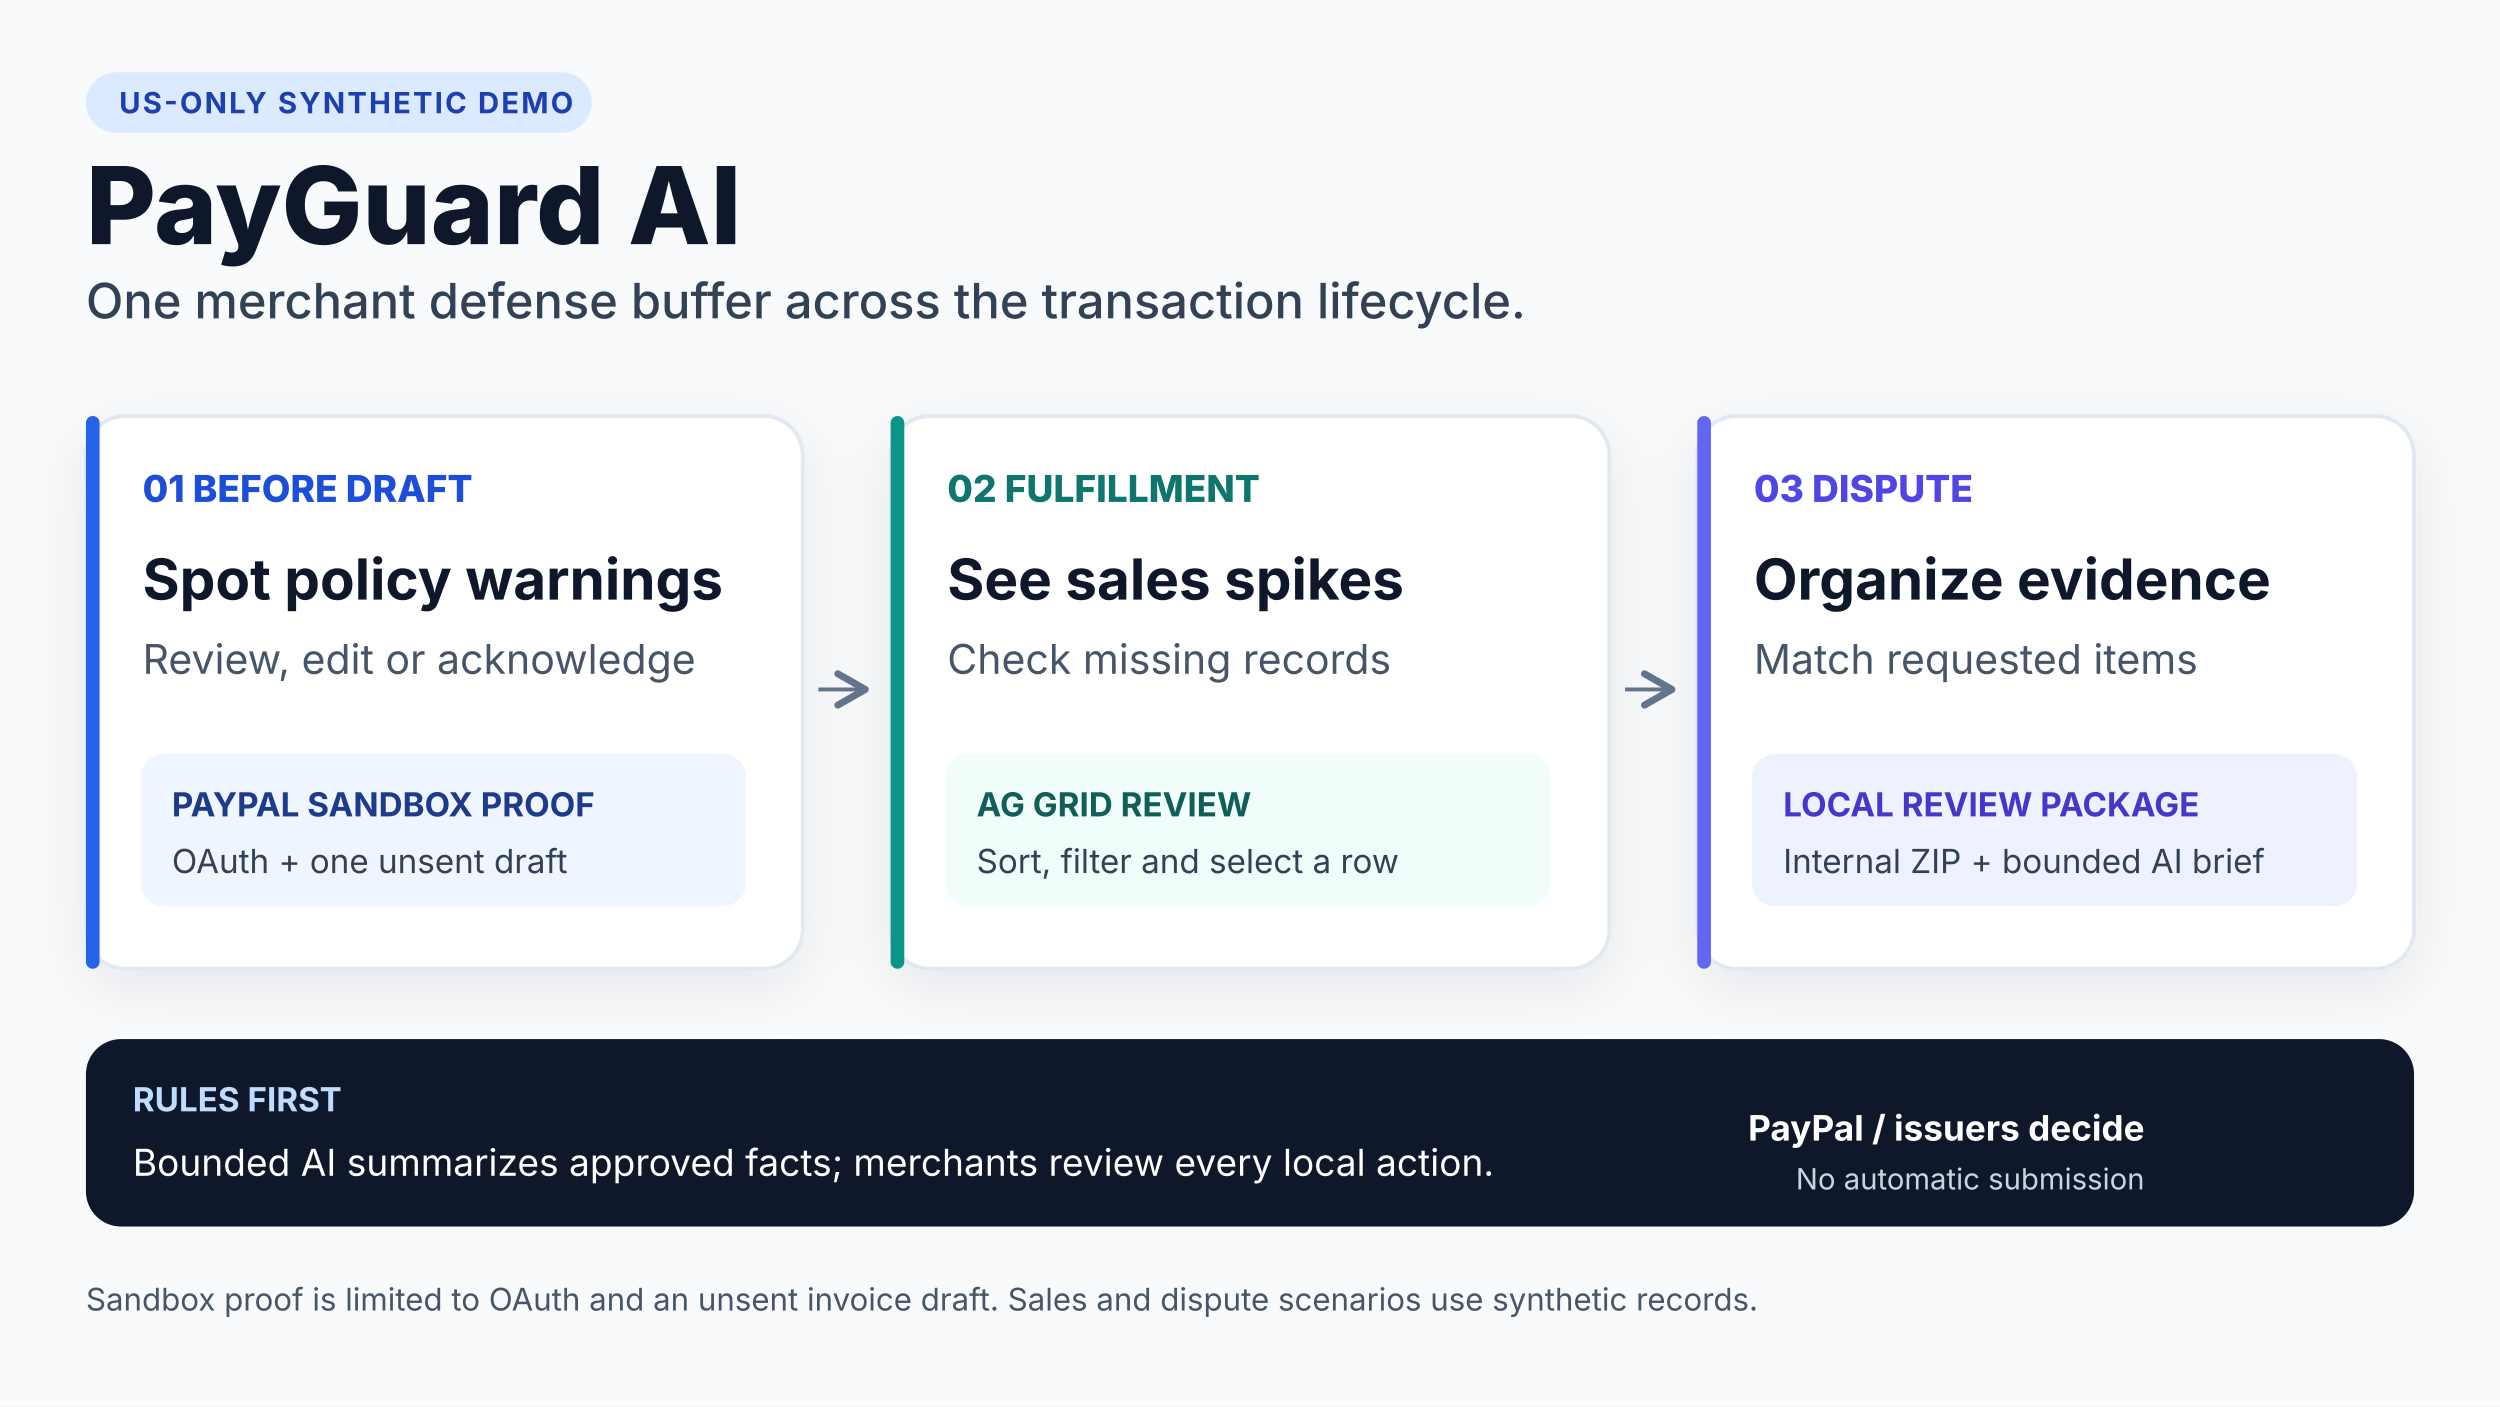
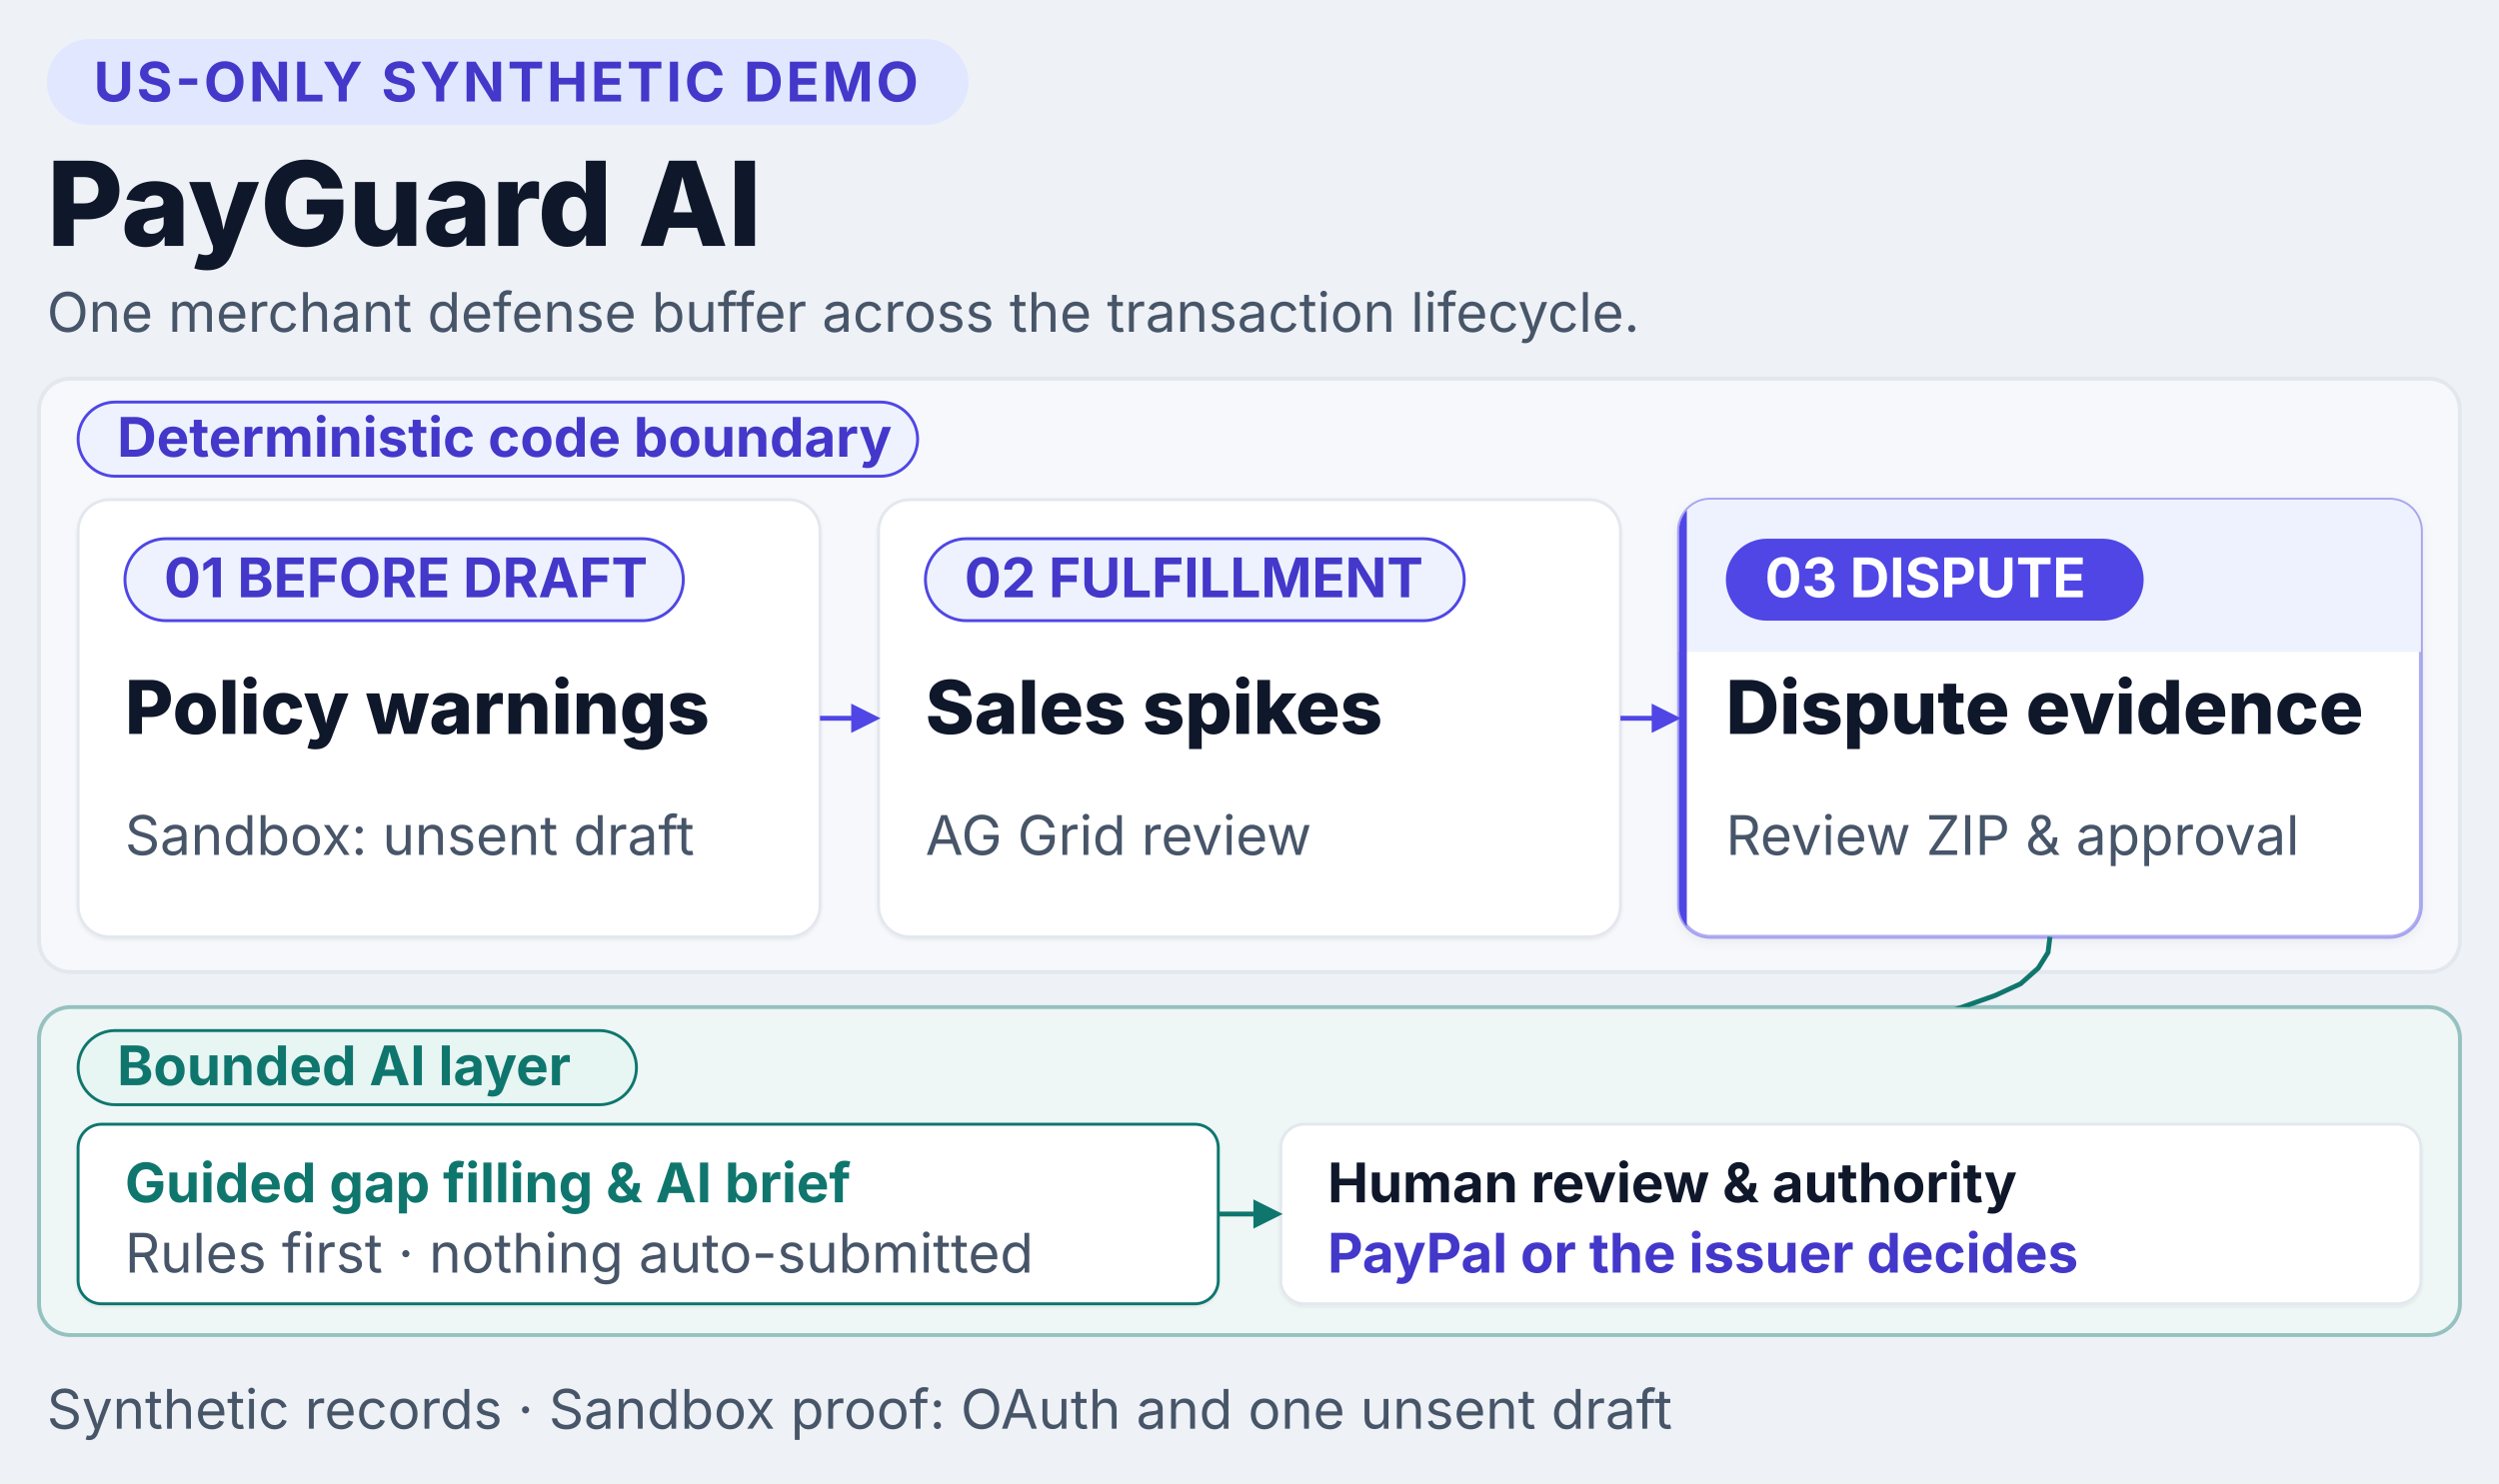
- <svg xmlns="http://www.w3.org/2000/svg" viewBox="0 0 1280 720" role="img" aria-labelledby="title description">
+ <svg xmlns="http://www.w3.org/2000/svg" viewBox="0 0 1280 760" width="1280" height="760" role="img" aria-labelledby="title description" data-embed-width="640" font-family="Inter, Arial, sans-serif">
  <defs>
-     <filter id="shadow" x="-10%" y="-20%" width="120%" height="150%">
-       <feDropShadow dx="0" dy="9" stdDeviation="15" flood-color="#172554" flood-opacity="0.08" />
+     <marker id="arr" viewBox="0 0 10 10" refX="8" refY="5" markerWidth="6" markerHeight="6" orient="auto-start-reverse">
+       <path d="M0 0L10 5L0 10z" fill="#4f46e5" />
+     </marker>
+     <marker id="arr-ai" viewBox="0 0 10 10" refX="8" refY="5" markerWidth="6" markerHeight="6" orient="auto-start-reverse">
+       <path d="M0 0L10 5L0 10z" fill="#0f766e" />
+     </marker>
+     <filter id="l1" x="-5%" y="-10%" width="110%" height="130%">
+       <feDropShadow dx="0" dy="1" stdDeviation="1" flood-color="#0f172a" flood-opacity="0.06" />
    </filter>
-     <marker id="arrow" markerWidth="10" markerHeight="10" refX="8" refY="5" orient="auto">
-       <path d="M1 1 L8 5 L1 9" fill="none" stroke="#64748b" stroke-width="1.8" stroke-linecap="round" stroke-linejoin="round" />
-     </marker>
+     <filter id="l2" x="-10%" y="-20%" width="120%" height="160%">
+       <feDropShadow dx="0" dy="8" stdDeviation="12" flood-color="#0f172a" flood-opacity="0.10" />
+       <feDropShadow dx="0" dy="2" stdDeviation="3" flood-color="#0f172a" flood-opacity="0.06" />
+     </filter>
+     <clipPath id="focal-clip">
+       <rect x="860" y="256" width="380" height="224" rx="16" />
+     </clipPath>
  </defs>
-   <rect width="1280" height="720" fill="#f8fafc" />
-   <rect x="44" y="37" width="259" height="31" rx="15.5" fill="#dbeafe" />
-   <text x="61" y="58" fill="#1e40af" font-family="Inter, Arial, sans-serif" font-size="15" font-weight="700" letter-spacing="1.1">US-ONLY SYNTHETIC DEMO</text>
-   <text x="44" y="125" fill="#0f172a" font-family="Inter, Arial, sans-serif" font-size="55" font-weight="800">PayGuard AI</text>
-   <text x="44" y="163" fill="#334155" font-family="Inter, Arial, sans-serif" font-size="25" font-weight="500">One merchant defense buffer across the transaction lifecycle.</text>
-   <g filter="url(#shadow)">
-     <rect x="44" y="213" width="367" height="283" rx="20" fill="#ffffff" stroke="#e2e8f0" stroke-width="2" />
-     <rect x="456" y="213" width="368" height="283" rx="20" fill="#ffffff" stroke="#e2e8f0" stroke-width="2" />
-     <rect x="869" y="213" width="367" height="283" rx="20" fill="#ffffff" stroke="#e2e8f0" stroke-width="2" />
+   <rect width="1280" height="760" fill="#eef1f6" />
+   <rect x="24" y="20" width="472" height="44" rx="22" fill="#e0e7ff" />
+   <text x="48" y="52" fill="#4338ca" font-size="28" font-weight="700" letter-spacing="1.5">US-ONLY SYNTHETIC DEMO</text>
+   <text x="24" y="126" fill="#0f172a" font-size="60" font-weight="800">PayGuard AI</text>
+   <text x="24" y="170" fill="#475569" font-size="28">One merchant defense buffer across the transaction lifecycle.</text>
+   <rect x="20" y="194" width="1240" height="304" rx="16" fill="#f6f8fb" stroke="#e3e7ee" stroke-width="2" />
+   <rect x="40" y="206" width="430" height="38" rx="19" fill="#eef2ff" stroke="#4f46e5" stroke-width="1.5" />
+   <text x="60" y="234" fill="#4338ca" font-size="28" font-weight="700">Deterministic code boundary</text>
+   <g class="box">
+     <rect x="40" y="256" width="380" height="224" rx="16" fill="#ffffff" stroke="#e3e7ee" stroke-width="1.5" filter="url(#l1)" />
+     <rect x="64" y="276" width="286" height="42" rx="21" fill="#eef2ff" stroke="#4f46e5" stroke-width="1.5" />
+     <text x="84" y="306" fill="#4338ca" font-size="28" font-weight="700">01 BEFORE DRAFT</text>
+     <text x="64" y="376" fill="#0f172a" font-size="38" font-weight="800">Policy warnings</text>
+     <text x="64" y="438" fill="#475569" font-size="28">Sandbox: unsent draft</text>
  </g>
-   <rect x="44" y="213" width="7" height="283" rx="3.5" fill="#2563eb" />
-   <rect x="456" y="213" width="7" height="283" rx="3.5" fill="#0d9488" />
-   <rect x="869" y="213" width="7" height="283" rx="3.5" fill="#6366f1" />
-   <text x="73" y="257" fill="#1d4ed8" font-family="Inter, Arial, sans-serif" font-size="19" font-weight="800">01  BEFORE DRAFT</text>
-   <text x="73" y="307" fill="#0f172a" font-family="Inter, Arial, sans-serif" font-size="29" font-weight="750">Spot policy warnings</text>
-   <text x="73" y="345" fill="#475569" font-family="Inter, Arial, sans-serif" font-size="21">Review, edit or acknowledge</text>
-   <rect x="72" y="386" width="310" height="78" rx="12" fill="#eff6ff" />
-   <text x="88" y="418" fill="#1e3a8a" font-family="Inter, Arial, sans-serif" font-size="17" font-weight="700">PAYPAL SANDBOX PROOF</text>
-   <text x="88" y="447" fill="#334155" font-family="Inter, Arial, sans-serif" font-size="17">OAuth + one unsent draft</text>
-   <text x="485" y="257" fill="#0f766e" font-family="Inter, Arial, sans-serif" font-size="19" font-weight="800">02  FULFILLMENT</text>
-   <text x="485" y="307" fill="#0f172a" font-family="Inter, Arial, sans-serif" font-size="29" font-weight="750">See sales spikes</text>
-   <text x="485" y="345" fill="#475569" font-family="Inter, Arial, sans-serif" font-size="21">Check missing records</text>
-   <rect x="484" y="386" width="310" height="78" rx="12" fill="#f0fdfa" />
-   <text x="500" y="418" fill="#115e59" font-family="Inter, Arial, sans-serif" font-size="17" font-weight="700">AG GRID REVIEW</text>
-   <text x="500" y="447" fill="#334155" font-family="Inter, Arial, sans-serif" font-size="17">Sort, filter and select a row</text>
-   <text x="898" y="257" fill="#4f46e5" font-family="Inter, Arial, sans-serif" font-size="19" font-weight="800">03  DISPUTE</text>
-   <text x="898" y="307" fill="#0f172a" font-family="Inter, Arial, sans-serif" font-size="29" font-weight="750">Organize evidence</text>
-   <text x="898" y="345" fill="#475569" font-family="Inter, Arial, sans-serif" font-size="21">Match requested items</text>
-   <rect x="897" y="386" width="310" height="78" rx="12" fill="#eef2ff" />
-   <text x="913" y="418" fill="#4338ca" font-family="Inter, Arial, sans-serif" font-size="17" font-weight="700">LOCAL REVIEW PACKAGE</text>
-   <text x="913" y="447" fill="#334155" font-family="Inter, Arial, sans-serif" font-size="17">Internal ZIP + bounded AI brief</text>
-   <path d="M419 353 L443 353" fill="none" stroke="#64748b" stroke-width="2" marker-end="url(#arrow)" />
-   <path d="M832 353 L856 353" fill="none" stroke="#64748b" stroke-width="2" marker-end="url(#arrow)" />
-   <rect x="44" y="532" width="1192" height="96" rx="18" fill="#0f172a" />
-   <text x="68" y="569" fill="#bfdbfe" font-family="Inter, Arial, sans-serif" font-size="17" font-weight="700">RULES FIRST</text>
-   <text x="68" y="602" fill="#ffffff" font-family="Inter, Arial, sans-serif" font-size="19">Bounded AI summarizes approved facts; merchants review every local action.</text>
-   <text x="1098" y="584" text-anchor="end" fill="#ffffff" font-family="Inter, Arial, sans-serif" font-size="18" font-weight="700">PayPal / issuers decide</text>
-   <text x="1098" y="609" text-anchor="end" fill="#cbd5e1" font-family="Inter, Arial, sans-serif" font-size="15">No automatic submission</text>
-   <text x="44" y="671" fill="#475569" font-family="Inter, Arial, sans-serif" font-size="16">Sandbox proof is limited to OAuth and an unsent invoice draft. Sales and dispute scenarios use synthetic records.</text>
+   <g class="box">
+     <rect x="450" y="256" width="380" height="224" rx="16" fill="#ffffff" stroke="#e3e7ee" stroke-width="1.5" filter="url(#l1)" />
+     <rect x="474" y="276" width="276" height="42" rx="21" fill="#eef2ff" stroke="#4f46e5" stroke-width="1.5" />
+     <text x="494" y="306" fill="#4338ca" font-size="28" font-weight="700">02 FULFILLMENT</text>
+     <text x="474" y="376" fill="#0f172a" font-size="38" font-weight="800">Sales spikes</text>
+     <text x="474" y="438" fill="#475569" font-size="28">AG Grid review</text>
+   </g>
+   <g class="box" id="focal">
+     <rect x="860" y="256" width="380" height="224" rx="16" fill="#ffffff" stroke="#4f46e5" stroke-opacity="0.45" stroke-width="2" filter="url(#l2)" />
+     <g clip-path="url(#focal-clip)">
+       <rect x="860" y="256" width="380" height="78" fill="#eef2ff" />
+       <rect x="860" y="256" width="4" height="224" fill="#4f46e5" />
+     </g>
+     <rect x="884" y="276" width="214" height="42" rx="21" fill="#4f46e5" />
+     <text x="904" y="306" fill="#ffffff" font-size="28" font-weight="700">03 DISPUTE</text>
+     <text x="884" y="376" fill="#0f172a" font-size="38" font-weight="800">Dispute evidence</text>
+     <text x="884" y="438" fill="#475569" font-size="28">Review ZIP &amp; approval</text>
+   </g>
+   <path d="M420 368 L434 368 L448 368" stroke="#4f46e5" stroke-width="2.5" fill="none" marker-end="url(#arr)" />
+   <path d="M830 368 L844 368 L858 368" stroke="#4f46e5" stroke-width="2.5" fill="none" marker-end="url(#arr)" />
+   <path d="M1050 480 L1049 488 L1044 496 L1035 504 L1022 510 L1005 516 L988 522 L975 528 L966 534 L961 540 L960 546" stroke="#0f766e" stroke-width="2.5" fill="none" marker-end="url(#arr-ai)" />
+   <rect x="20" y="516" width="1240" height="168" rx="16" fill="#eef7f6" stroke="#0f766e" stroke-opacity="0.4" stroke-width="2" />
+   <rect x="40" y="528" width="286" height="38" rx="19" fill="#e7f5f3" stroke="#0f766e" stroke-width="1.5" />
+   <text x="60" y="556" fill="#0f766e" font-size="28" font-weight="700">Bounded AI layer</text>
+   <g class="box">
+     <rect x="40" y="576" width="584" height="92" rx="12" fill="#ffffff" stroke="#0f766e" stroke-width="1.5" filter="url(#l1)" />
+     <text x="64" y="616" fill="#0f766e" font-size="28" font-weight="700">Guided gap filling &amp; AI brief</text>
+     <text x="64" y="652" fill="#475569" font-size="28">Rules first · nothing auto-submitted</text>
+   </g>
+   <g class="box">
+     <rect x="656" y="576" width="584" height="92" rx="12" fill="#ffffff" stroke="#e3e7ee" stroke-width="1.5" filter="url(#l1)" />
+     <text x="680" y="616" fill="#0f172a" font-size="28" font-weight="700">Human review &amp; authority</text>
+     <text x="680" y="652" fill="#4338ca" font-size="28" font-weight="700">PayPal or the issuer decides</text>
+   </g>
+   <path d="M624 622 L639 622 L654 622" stroke="#0f766e" stroke-width="2.5" fill="none" marker-end="url(#arr-ai)" />
+   <text x="24" y="732" fill="#475569" font-size="28">Synthetic records · Sandbox proof: OAuth and one unsent draft</text>
</svg>
